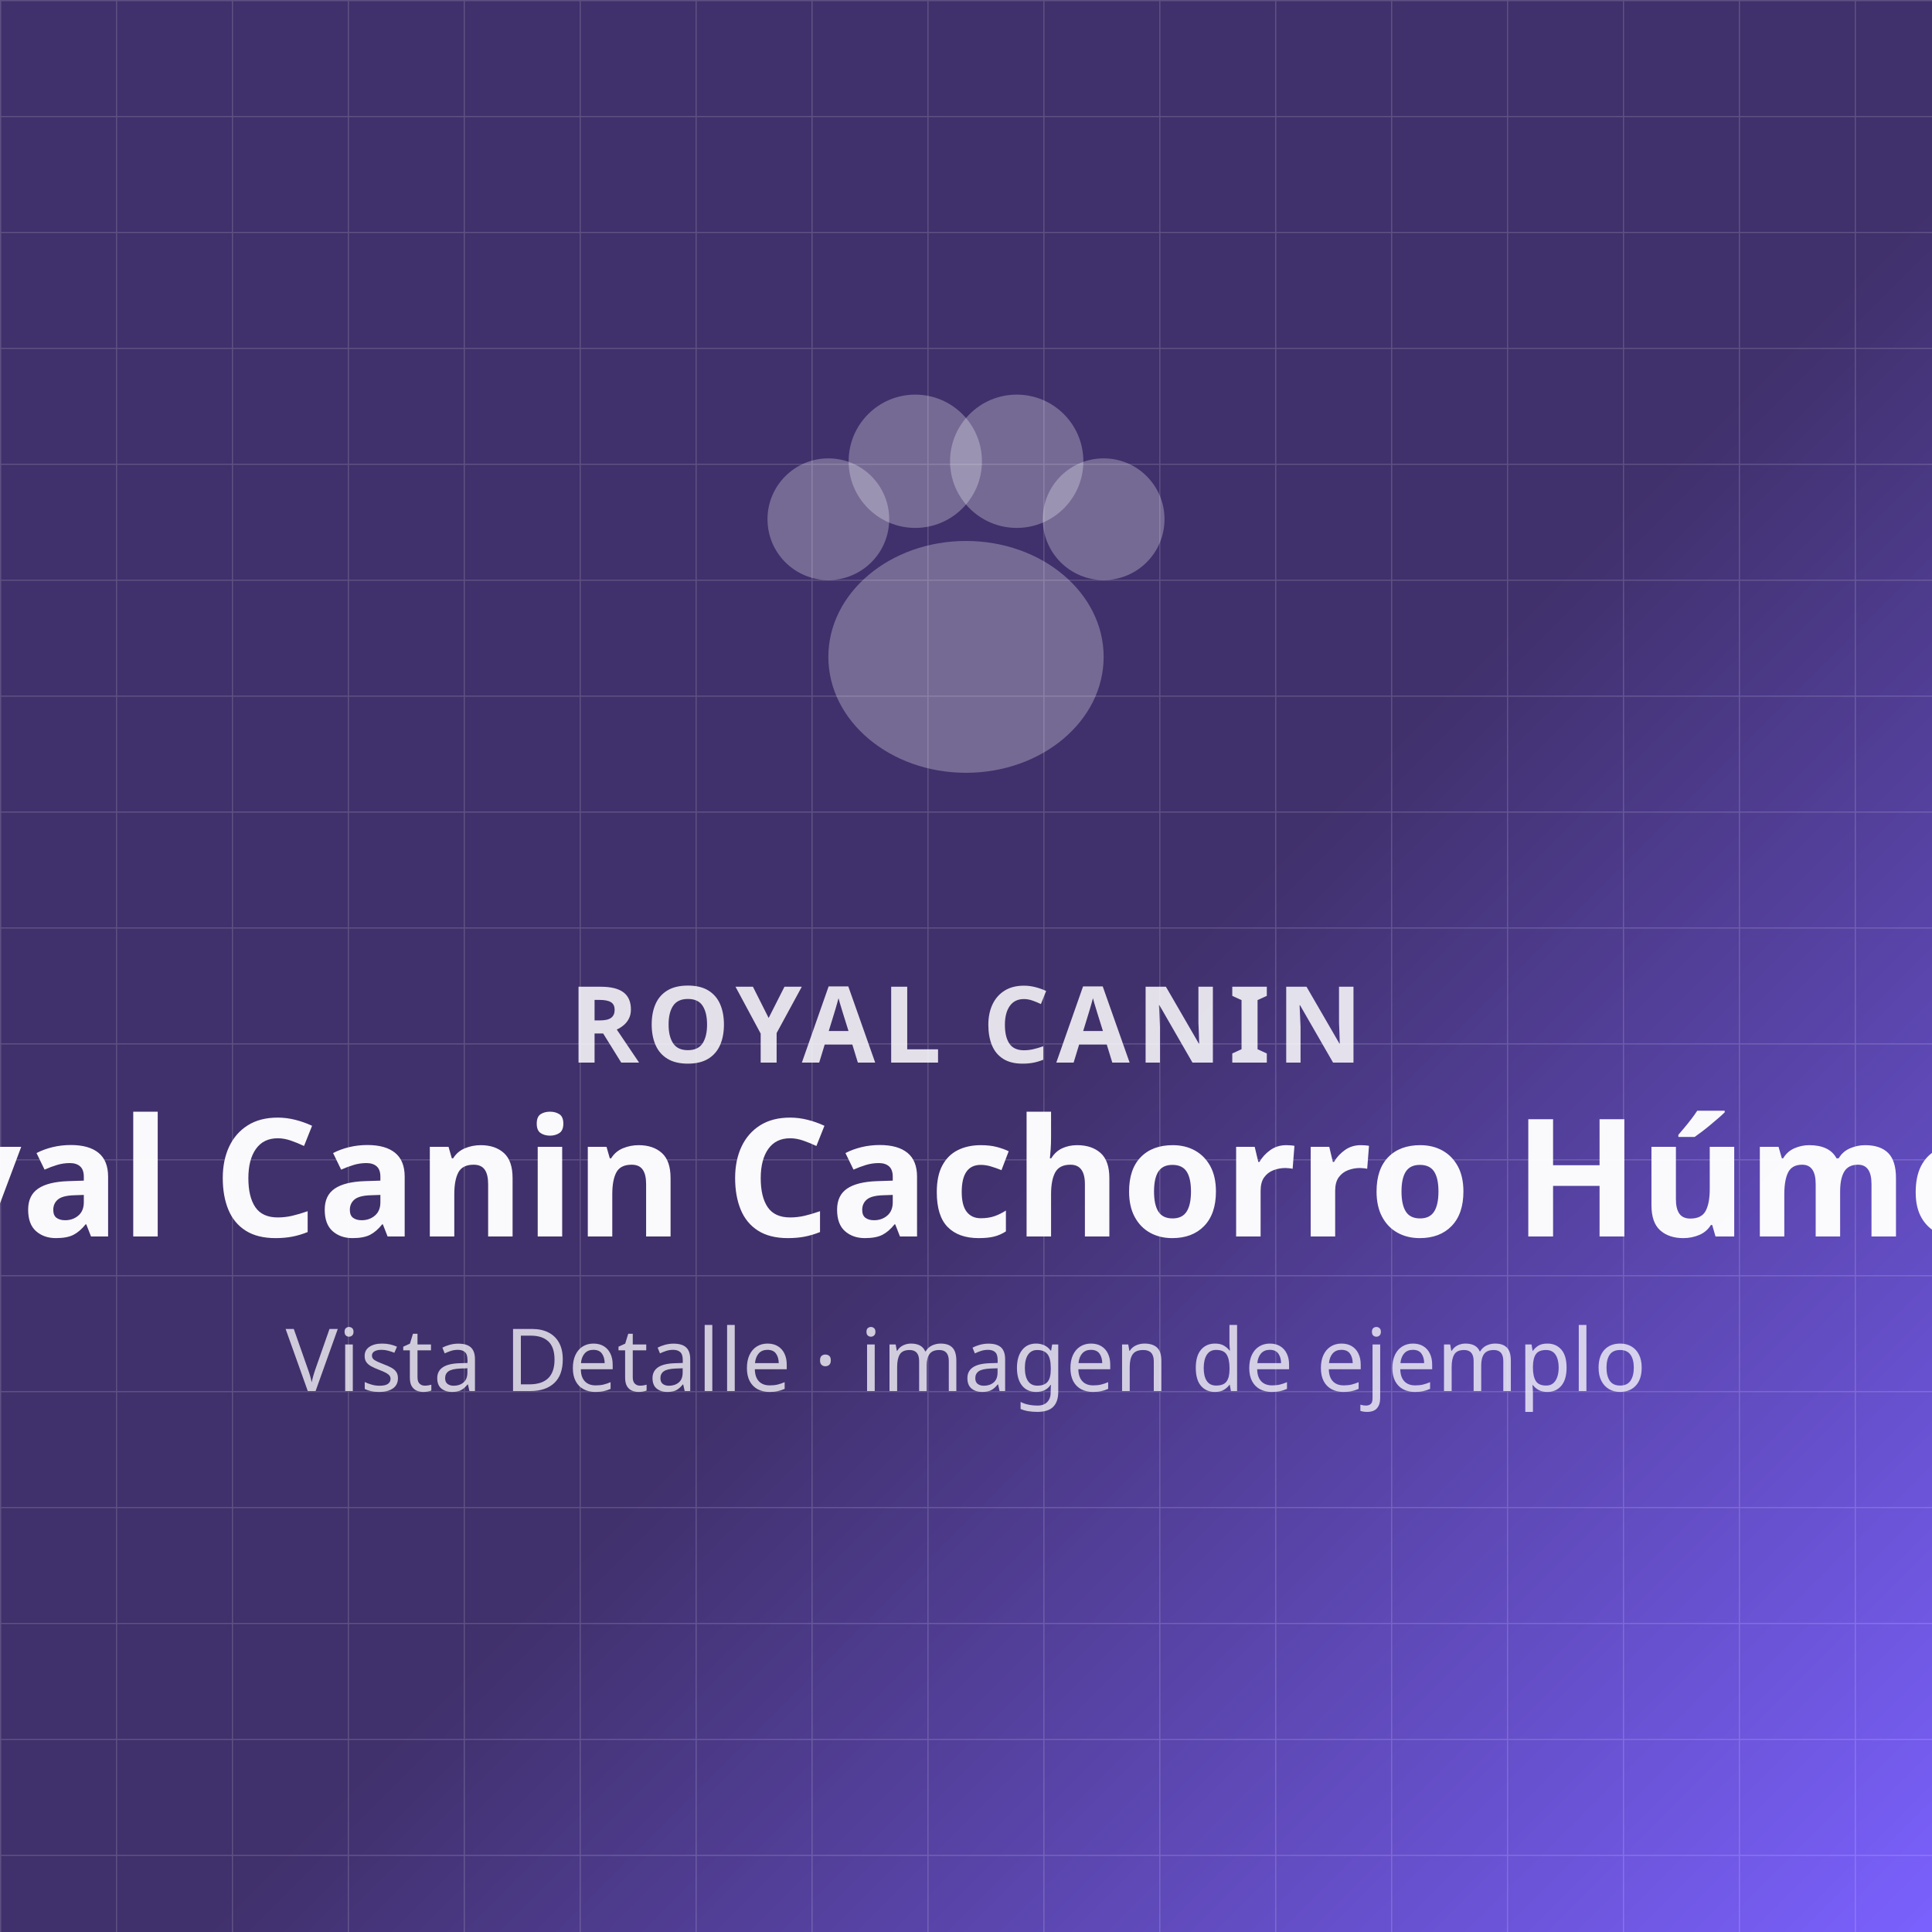
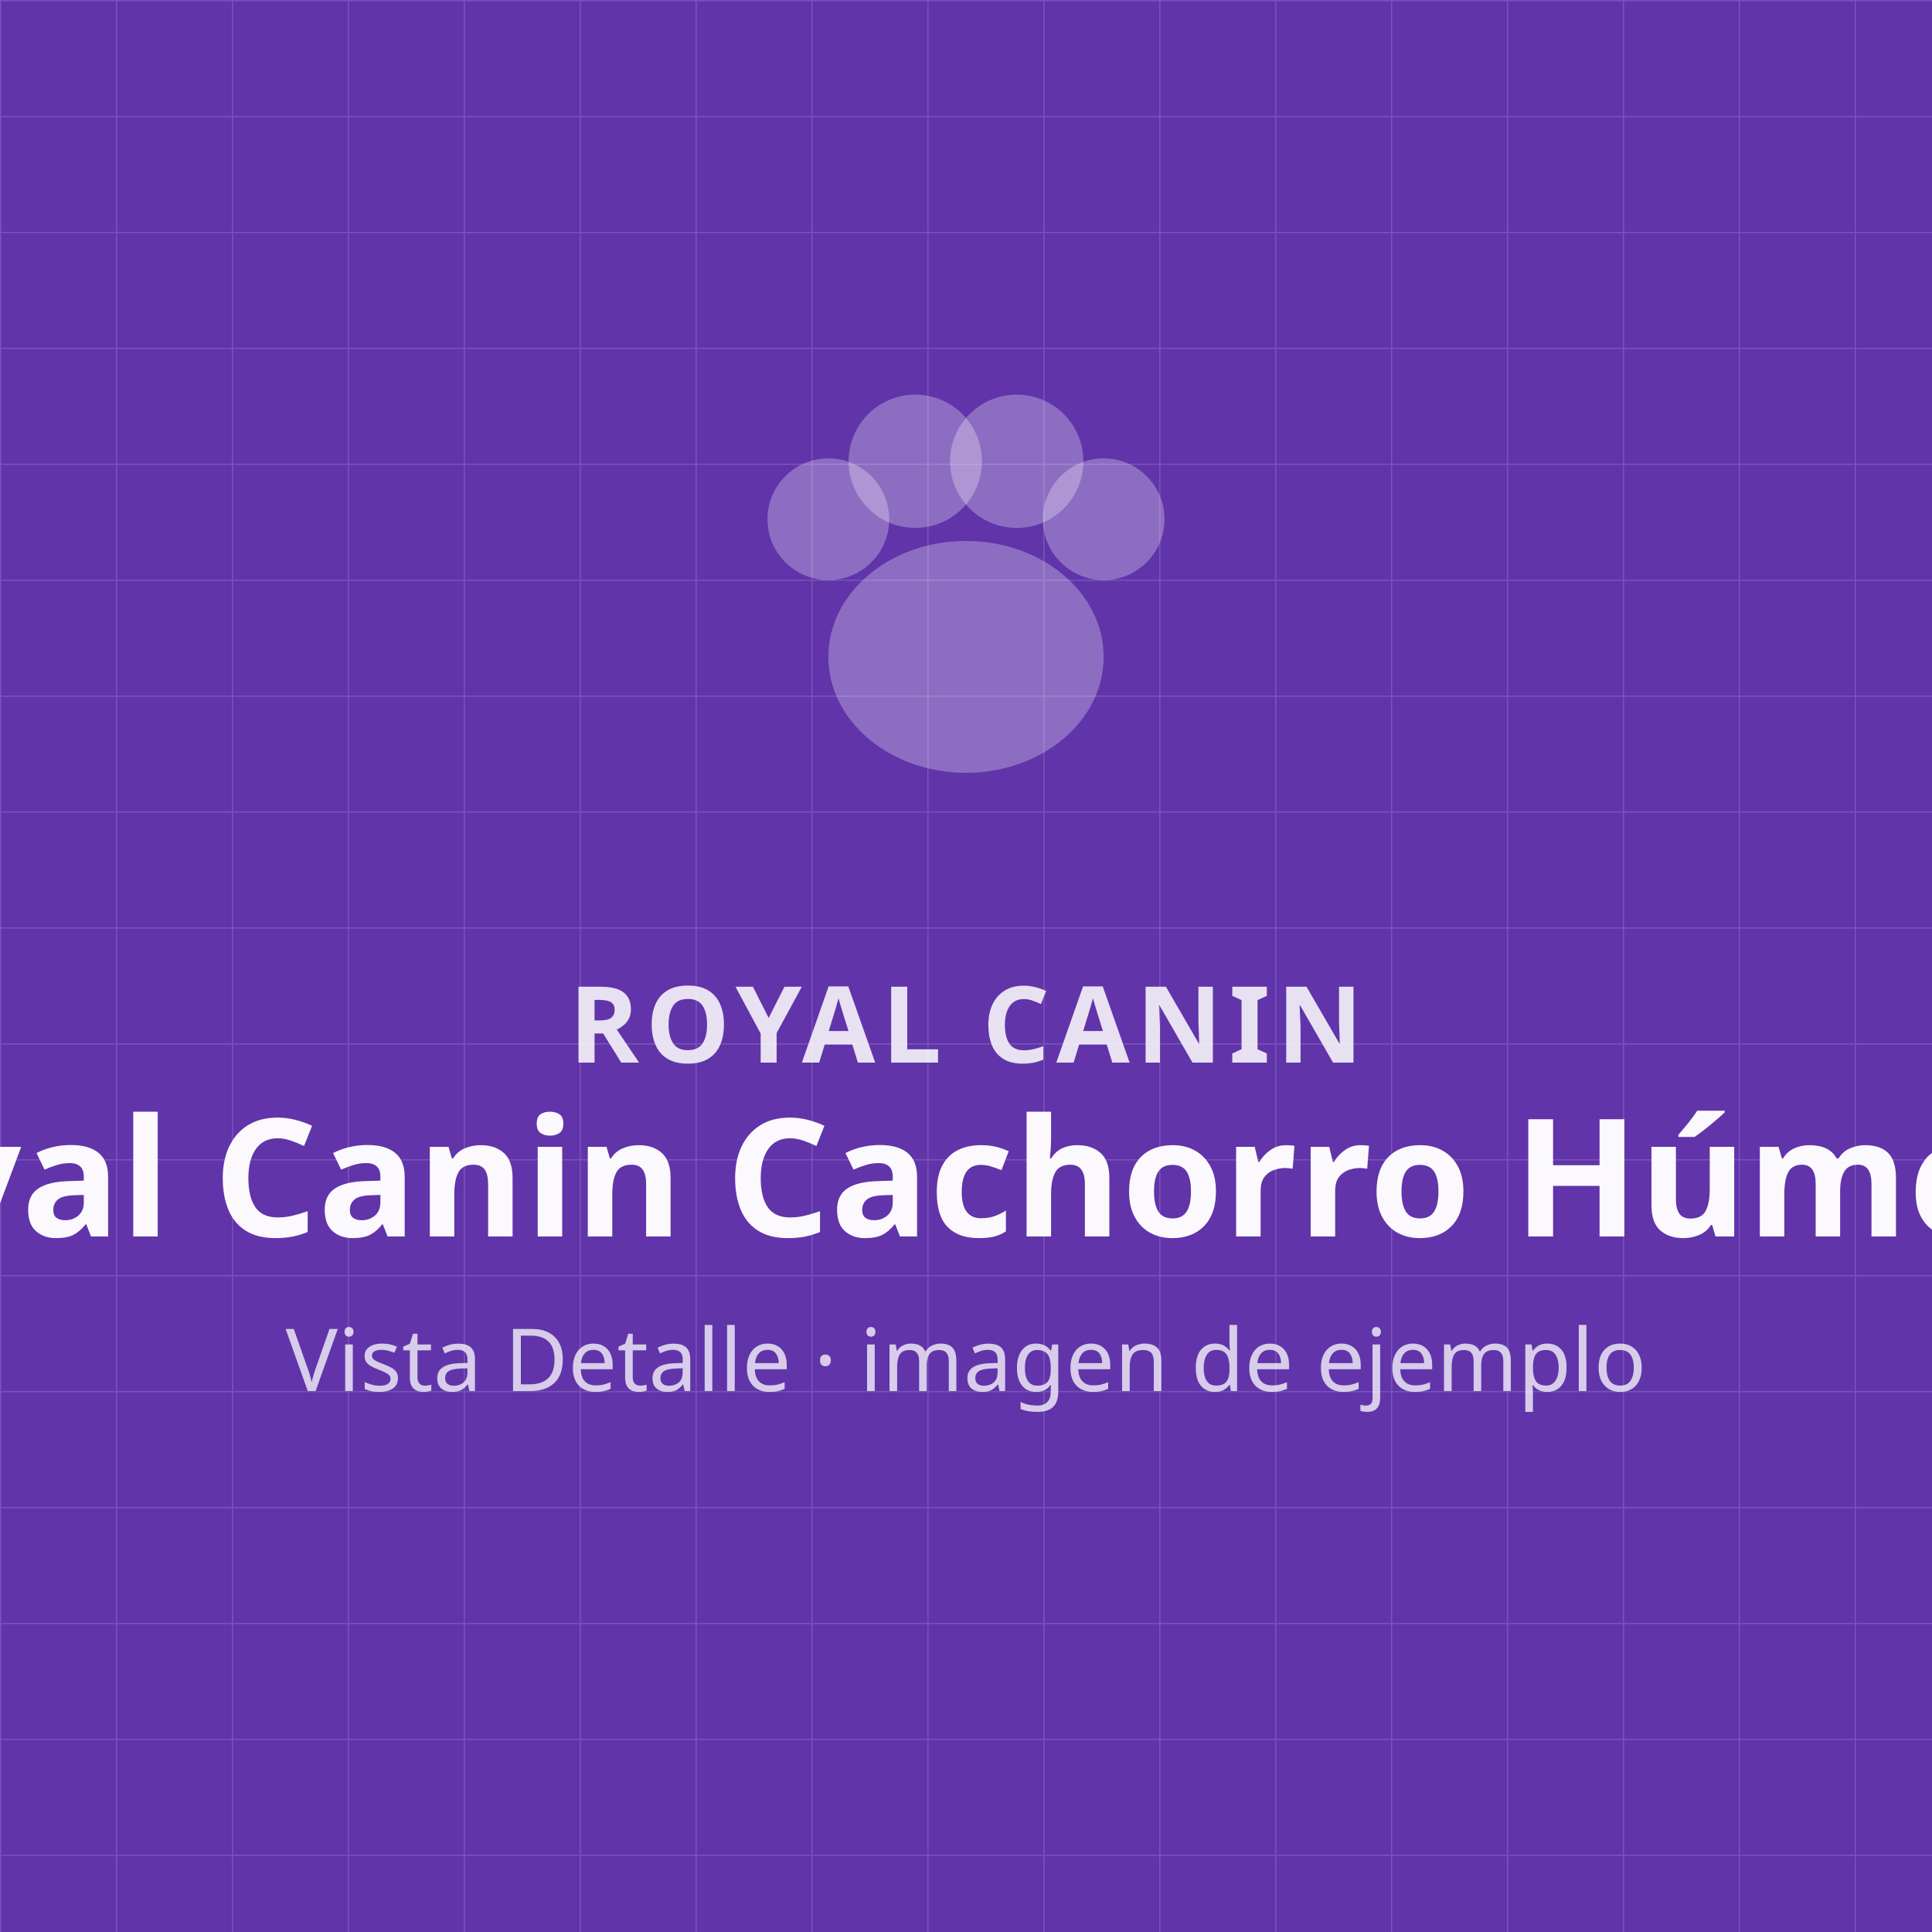
<svg xmlns="http://www.w3.org/2000/svg" width="1200" height="1200" viewBox="0 0 1200 1200" role="img" aria-label="Royal Canin Cachorro Húmedo">
  <defs>
    <linearGradient id="g" x1="0" y1="0" x2="1" y2="1">
-       <stop offset="0" stop-color="#40306B" />
-       <stop offset="0.55" stop-color="#40306B" />
-       <stop offset="1" stop-color="#7B61FF" />
+       <stop offset="0" stop-color="#6134AA" />
+       <stop offset="0.55" stop-color="#6134AA" />
+       <stop offset="1" stop-color="#6134AA" />
    </linearGradient>
    <pattern id="grid" width="72" height="72" patternUnits="userSpaceOnUse">
      <path d="M 72 0 L 0 0 0 72" fill="none" stroke="rgba(255,255,255,0.16)" stroke-width="1.5" />
    </pattern>
  </defs>
  <rect width="1200" height="1200" fill="url(#g)" />
  <rect width="1200" height="1200" fill="url(#grid)" />
  <circle cx="514.5" cy="322.5" r="37.8" fill="rgba(255,255,255,0.28)" />
  <circle cx="568.5" cy="286.5" r="41.4" fill="rgba(255,255,255,0.28)" />
  <circle cx="631.5" cy="286.5" r="41.4" fill="rgba(255,255,255,0.28)" />
  <circle cx="685.5" cy="322.5" r="37.8" fill="rgba(255,255,255,0.28)" />
  <ellipse cx="600" cy="408" rx="85.5" ry="72" fill="rgba(255,255,255,0.28)" />
  <text x="600" y="660" text-anchor="middle" font-family="Fredoka, Nunito, system-ui, sans-serif" font-size="66" font-weight="700" letter-spacing="4" fill="rgba(255,255,255,0.85)">ROYAL CANIN</text>
  <text x="600" y="768" text-anchor="middle" font-family="Fredoka, Nunito, system-ui, sans-serif" font-size="102" font-weight="800" fill="rgba(255,255,255,0.97)">Royal Canin Cachorro Húmedo</text>
  <text x="600" y="864" text-anchor="middle" font-family="Fredoka, Nunito, system-ui, sans-serif" font-size="54" font-weight="500" fill="rgba(255,255,255,0.75)">Vista Detalle · imagen de ejemplo</text>
</svg>
